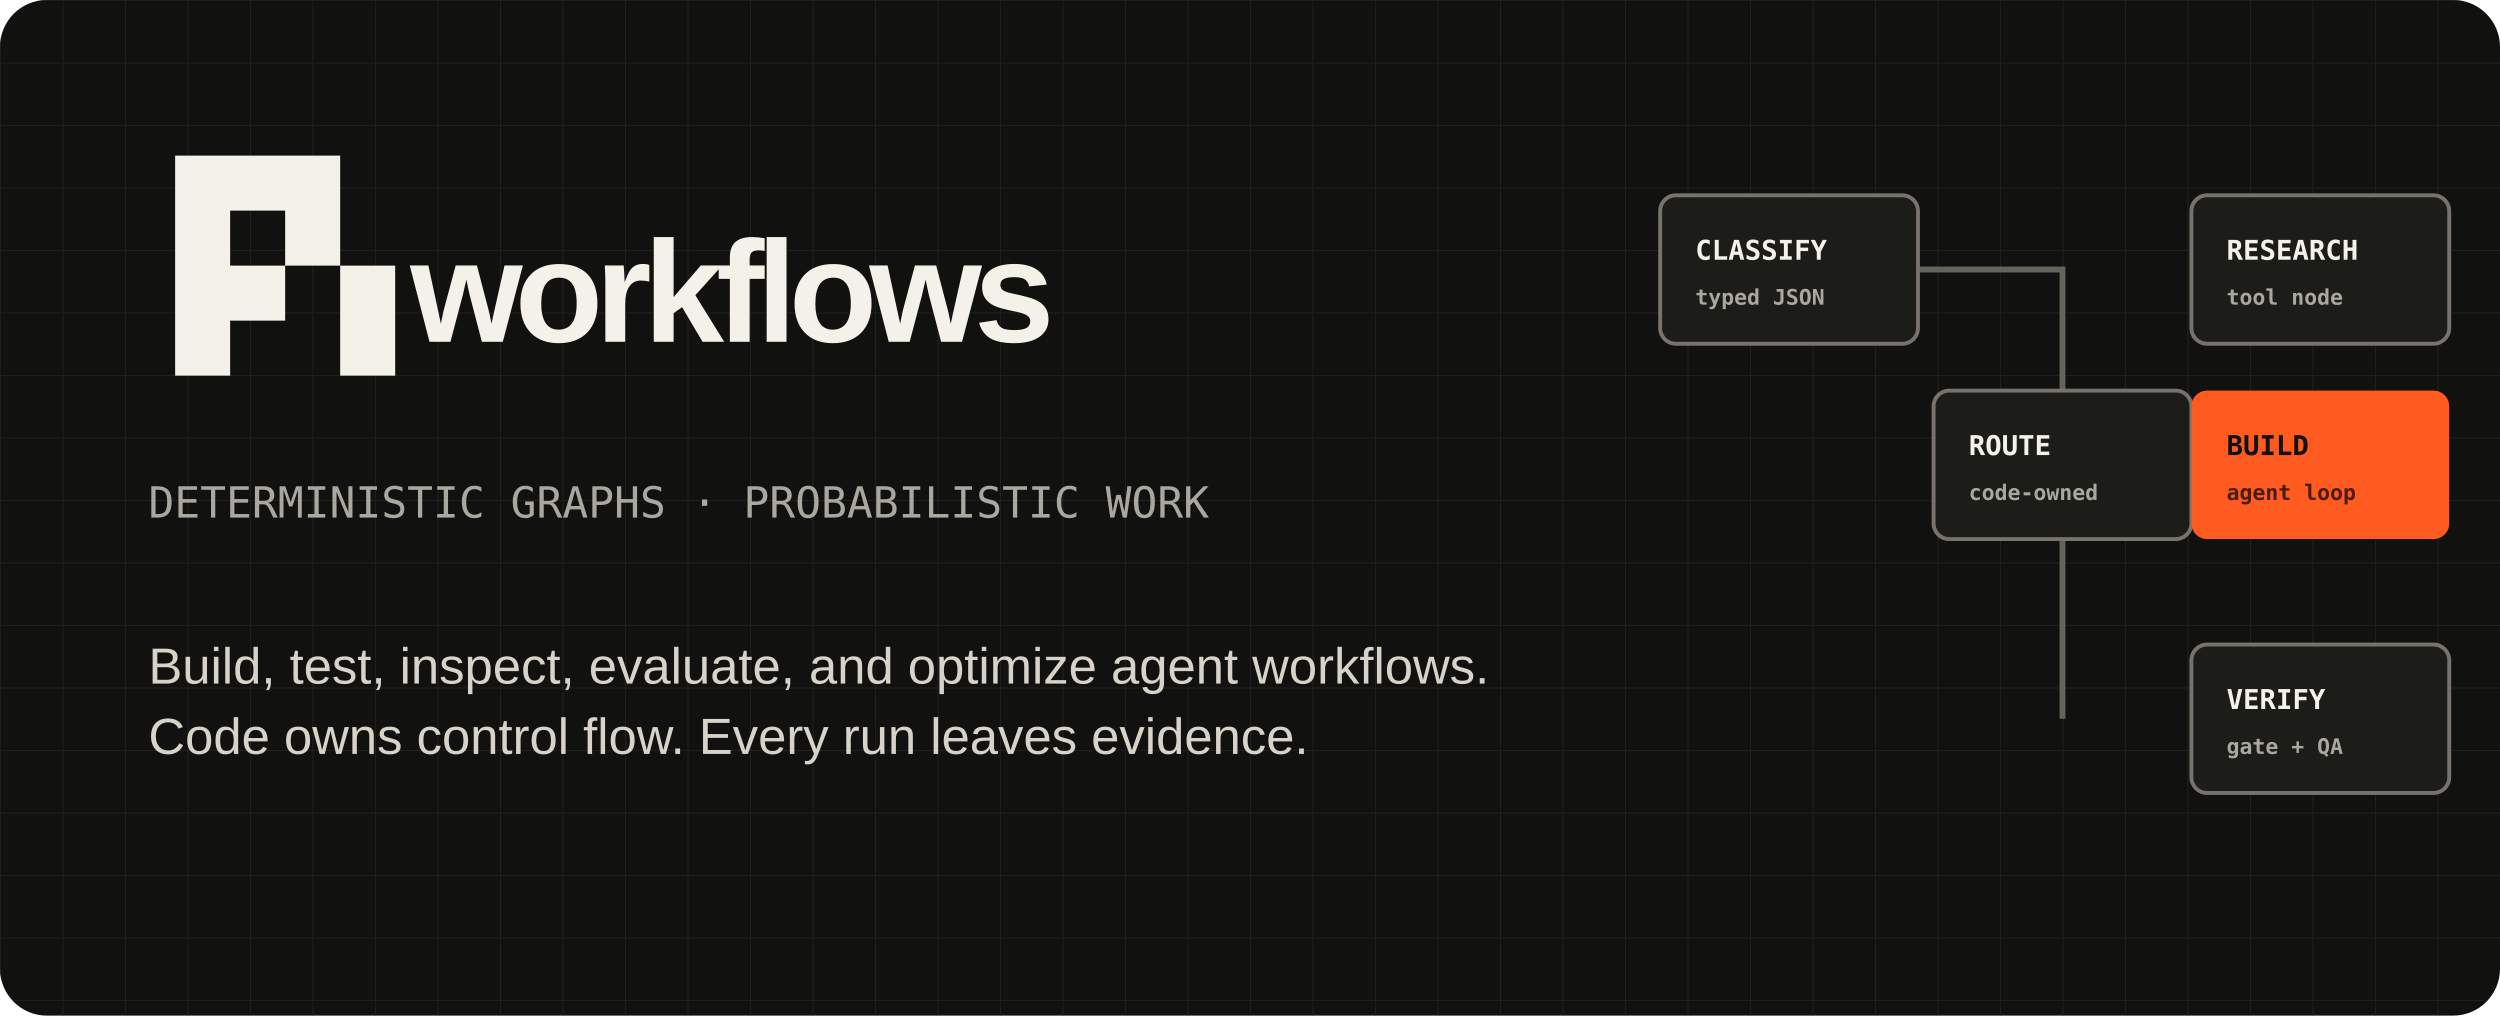
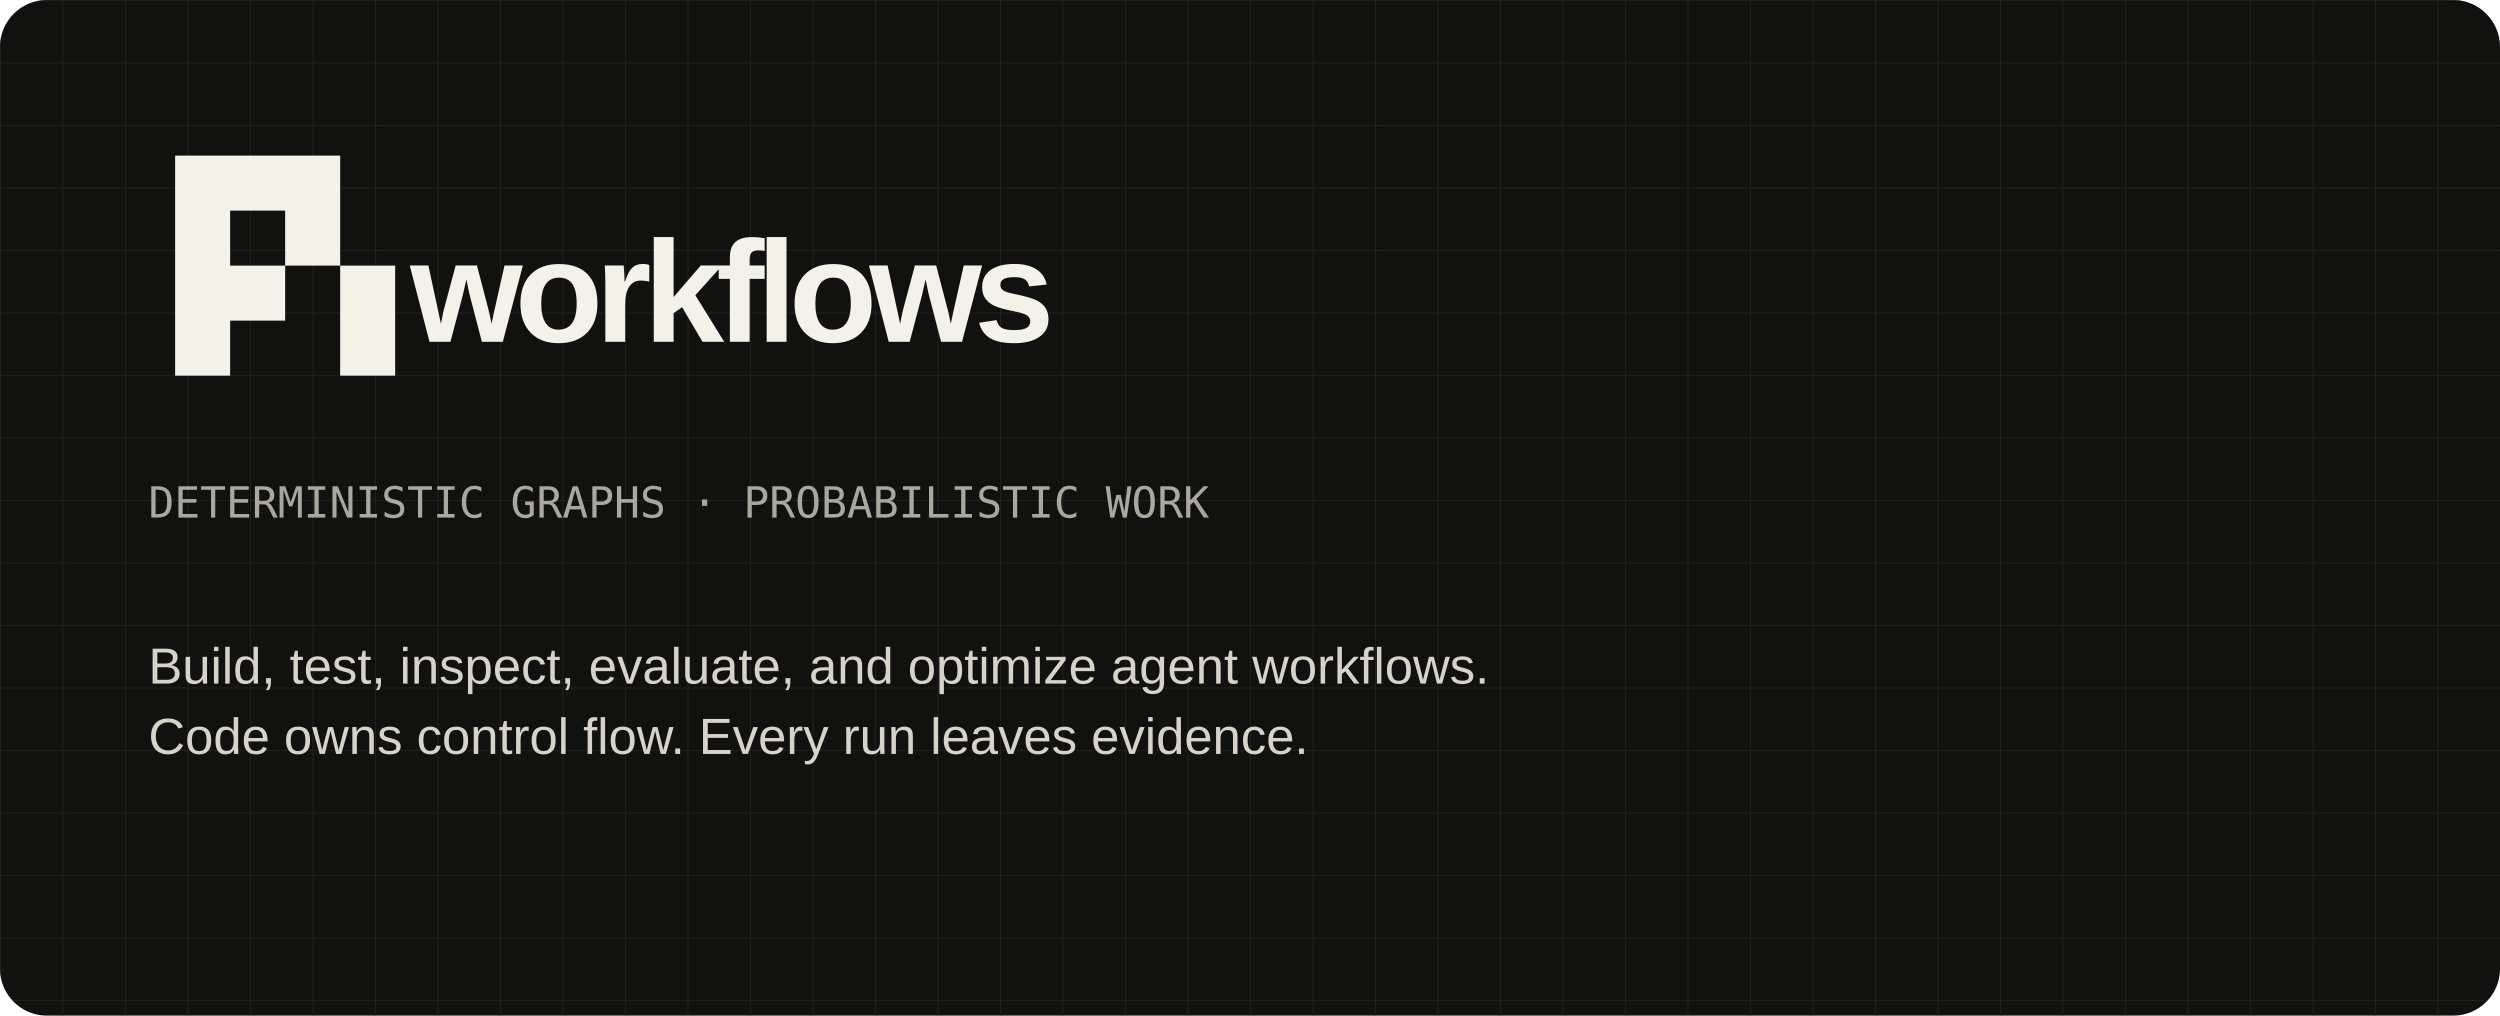
<svg xmlns="http://www.w3.org/2000/svg" viewBox="0 0 1280 520" role="img" aria-labelledby="title desc">
  <defs>
    <pattern id="grid" width="32" height="32" patternUnits="userSpaceOnUse">
      <path d="M32 0H0V32" fill="none" stroke="#2b2a27" stroke-width="1" />
    </pattern>
  </defs>
  <rect width="1280" height="520" rx="24" fill="#11110f" />
  <rect width="1280" height="520" rx="24" fill="url(#grid)" opacity=".55" />
  <g transform="translate(50 40) scale(.24)">
    <path fill="#f4f1e9" fill-rule="evenodd" d="M165.29 165.29H517.36V400H400V517.36H282.65V634.72H165.29ZM282.65 282.65V400H400V282.65Z" />
    <path fill="#f4f1e9" d="M517.36 400H634.72V634.72H517.36Z" />
  </g>
  <text x="210" y="175" fill="#f4f1e9" font-family="Arial, Helvetica, sans-serif" font-size="74" font-weight="600" letter-spacing="-4">workflows</text>
  <text x="76" y="265" fill="#aaa79f" font-family="ui-monospace, SFMono-Regular, Menlo, monospace" font-size="22">DETERMINISTIC GRAPHS · PROBABILISTIC WORK</text>
  <text x="76" y="350" fill="#d7d3c9" font-family="Arial, Helvetica, sans-serif" font-size="26">Build, test, inspect, evaluate, and optimize agent workflows.</text>
  <text x="76" y="386" fill="#d7d3c9" font-family="Arial, Helvetica, sans-serif" font-size="26">Code owns control flow. Every run leaves evidence.</text>
-   <g transform="translate(850 82)">
-     <path d="M66 56H206V156H326M206 156V286" fill="none" stroke="#66635d" stroke-width="3" />
-     <path d="M206 156H326" fill="none" stroke="#ff5a1f" stroke-width="3" stroke-dasharray="8 7" />
-     <g fill="#1c1c19" stroke="#77736c" stroke-width="2">
-       <rect x="0" y="18" width="132" height="76" rx="8" />
-       <rect x="140" y="118" width="132" height="76" rx="8" />
-       <rect x="272" y="18" width="132" height="76" rx="8" />
-       <rect x="272" y="248" width="132" height="76" rx="8" />
-     </g>
-     <rect x="272" y="118" width="132" height="76" rx="8" fill="#ff5a1f" />
-     <g fill="#f4f1e9" font-family="ui-monospace, SFMono-Regular, Menlo, monospace" font-size="14" font-weight="700">
-       <text x="18" y="51">CLASSIFY</text>
-       <text x="18" y="74" fill="#aaa79f" font-size="11">typed JSON</text>
-       <text x="158" y="151">ROUTE</text>
-       <text x="158" y="174" fill="#aaa79f" font-size="11">code-owned</text>
-       <text x="290" y="51">RESEARCH</text>
-       <text x="290" y="74" fill="#aaa79f" font-size="11">tool node</text>
-       <text x="290" y="151" fill="#11110f">BUILD</text>
-       <text x="290" y="174" fill="#4a1c0b" font-size="11">agent loop</text>
-       <text x="290" y="281">VERIFY</text>
-       <text x="290" y="304" fill="#aaa79f" font-size="11">gate + QA</text>
-     </g>
-   </g>
</svg>
